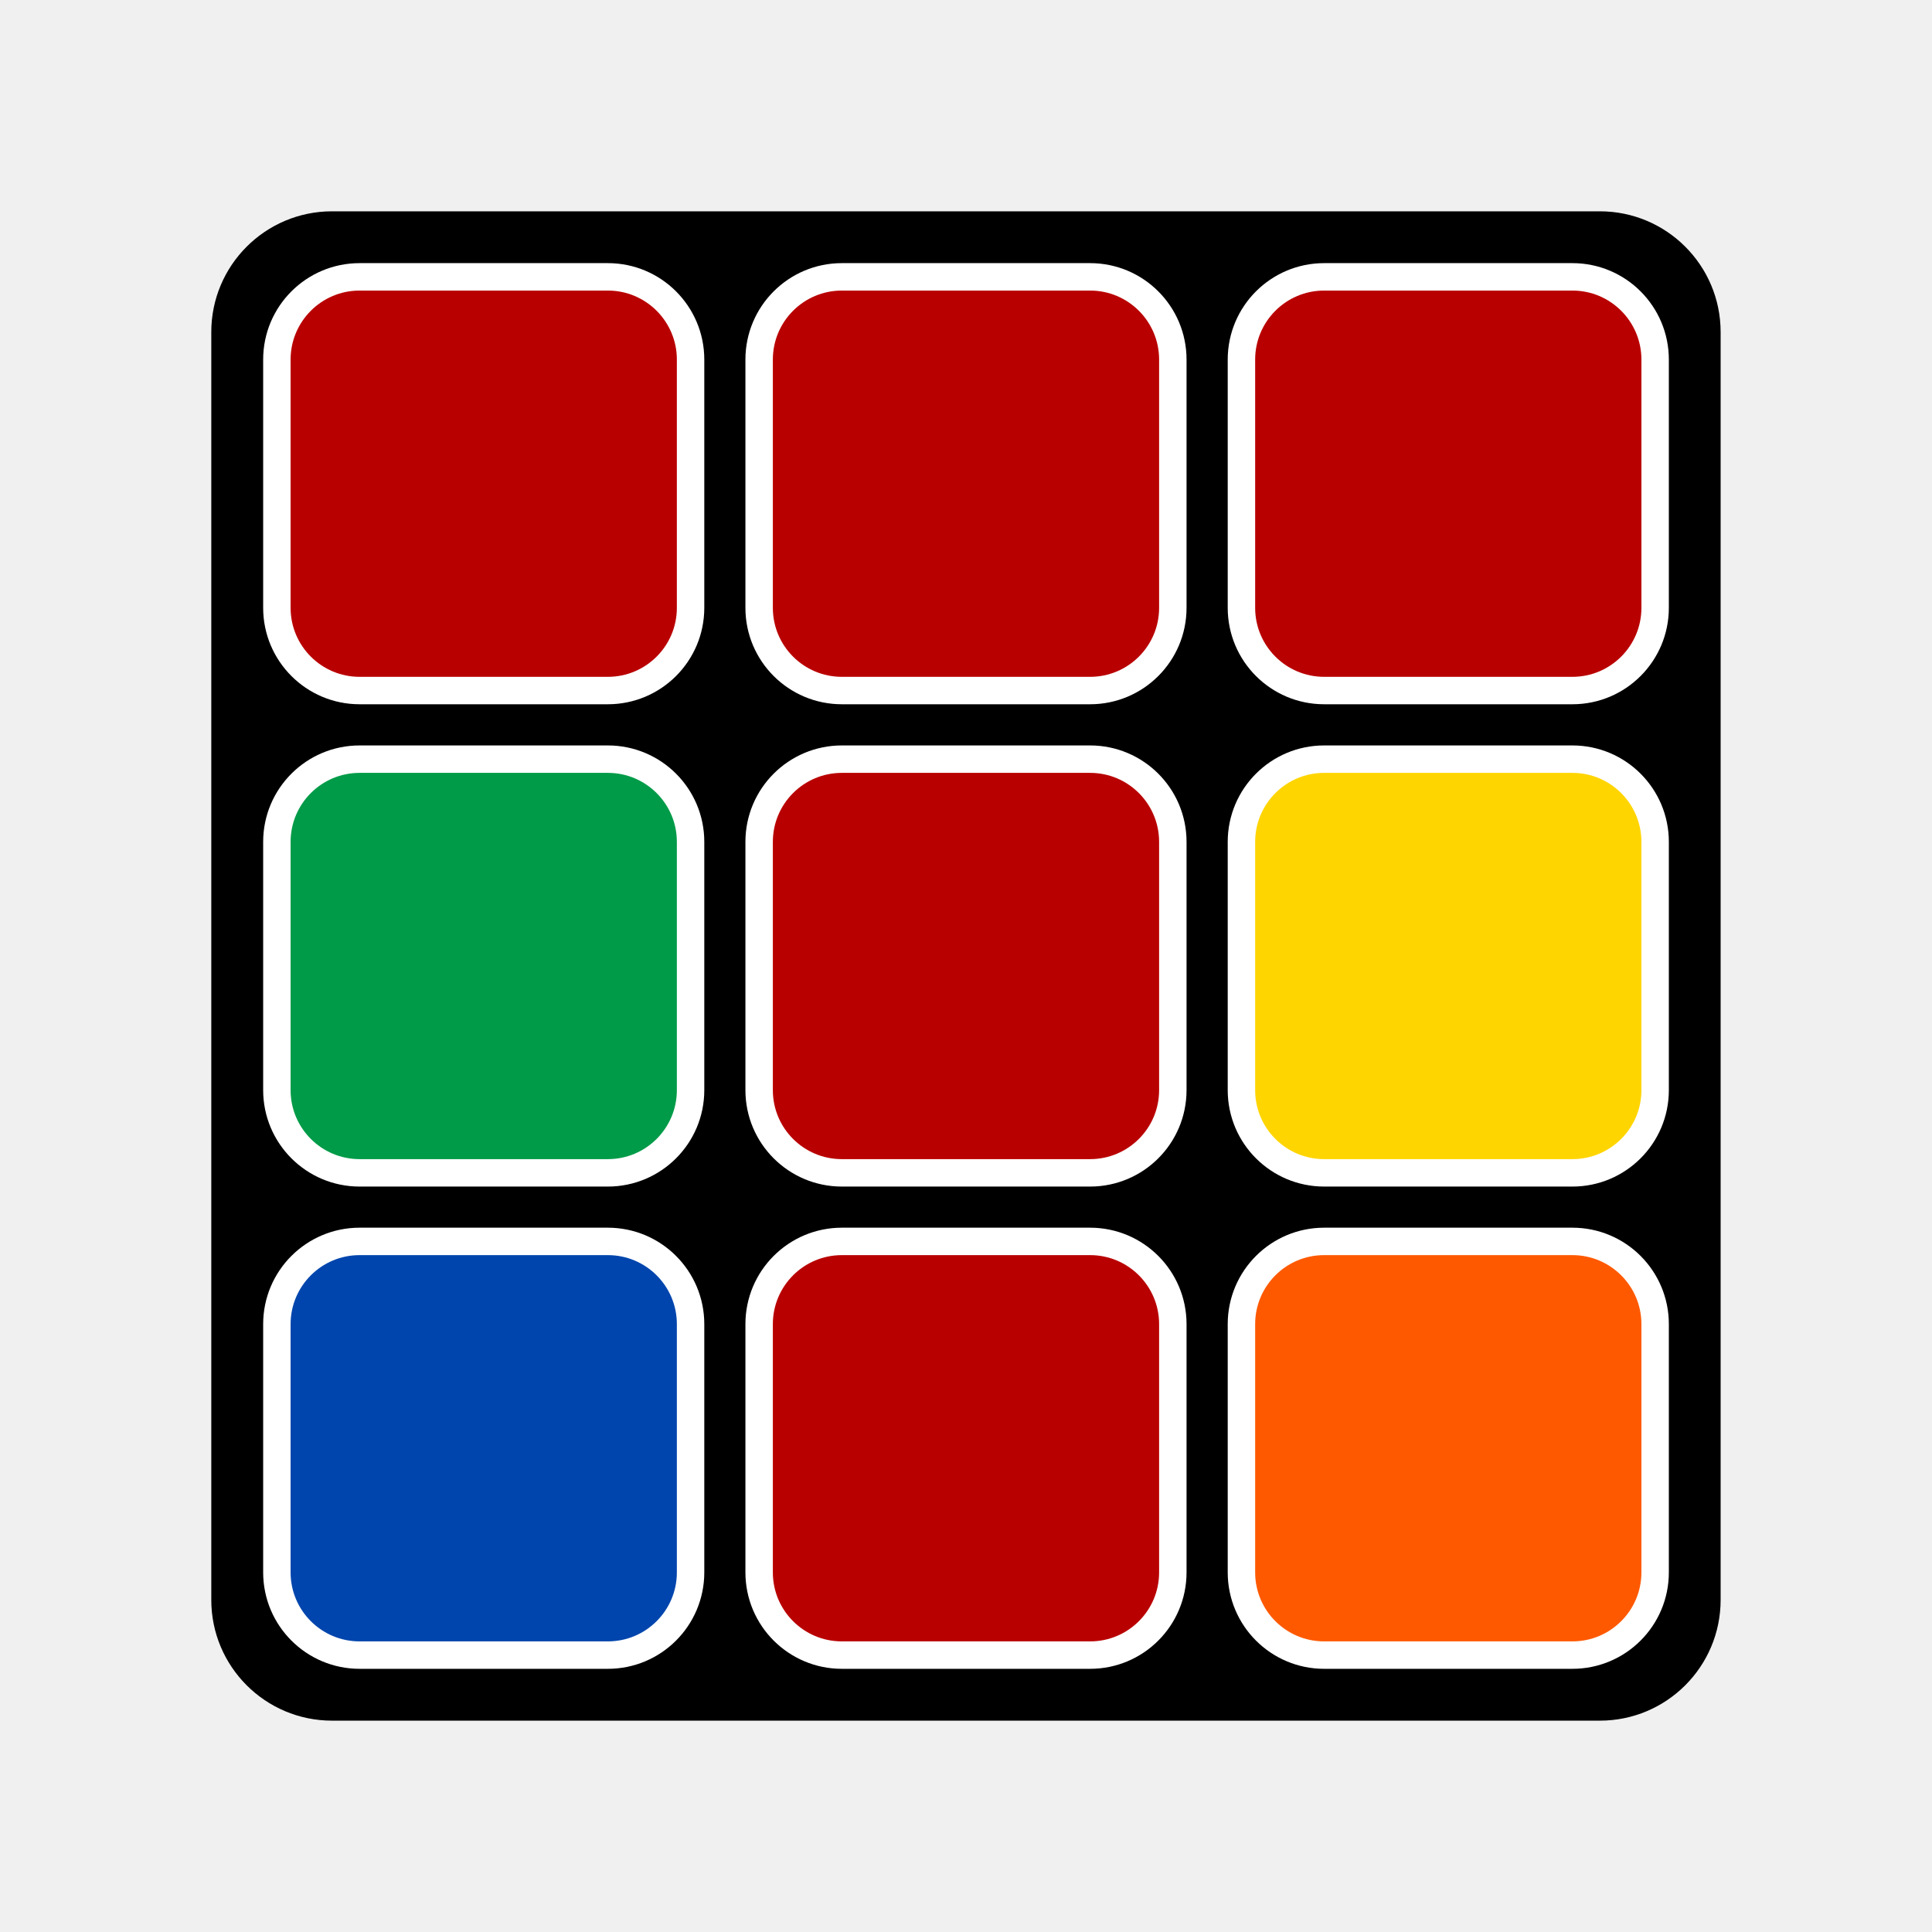
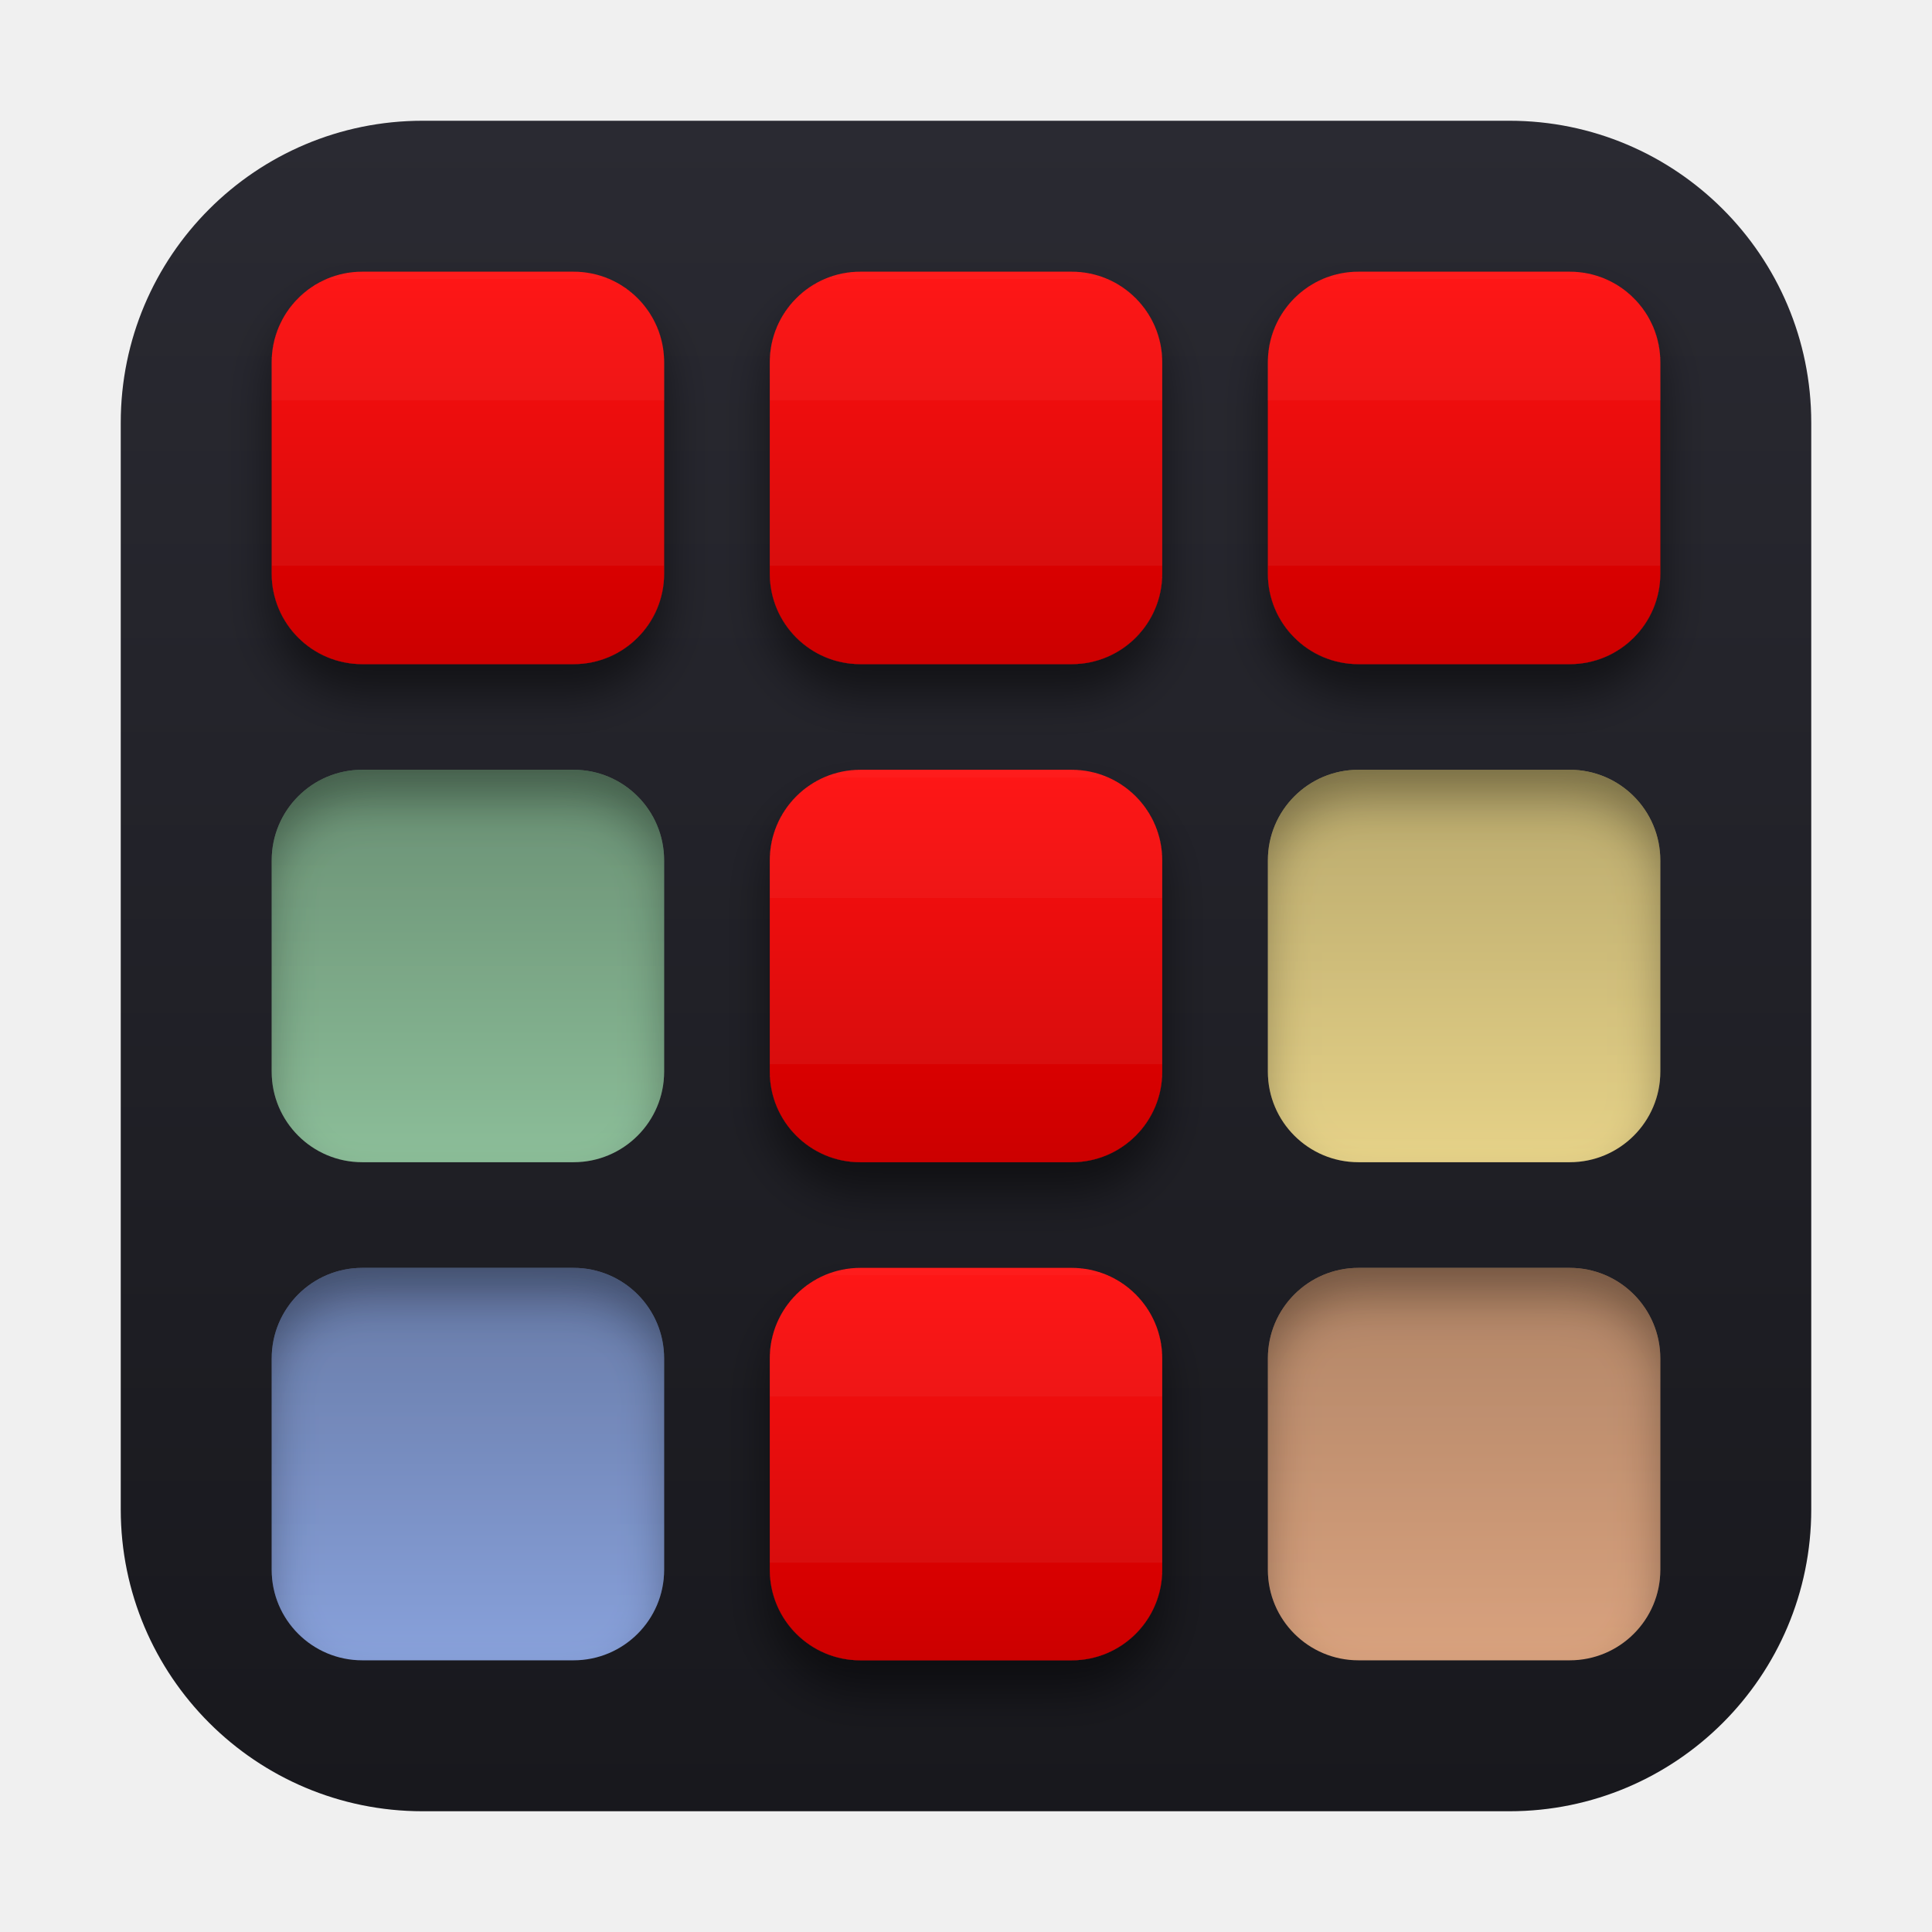
- <svg xmlns="http://www.w3.org/2000/svg" width="128" height="128" viewBox="0 0 33.867 33.867" version="1.1" id="svg1">
-   <defs id="defs1" />
-   <g id="layer1" transform="translate(-32.27917,-138.6417)">
-     <g id="g2" transform="translate(1.322916,1.322922)">
-       <rect style="fill:#000000;fill-opacity:1;stroke:none;stroke-width:0.238;stroke-opacity:0" id="rect12" width="26.458" height="26.458" x="34.66" y="141.023" rx="2.117" />
-       <g id="g1" transform="matrix(0.9090909,0,0,0.9090909,2.552586,12.22188)">
-         <rect x="36.583" y="142.945" width="7.977" height="7.977" rx="1.595" fill="#e0a3a9" id="rect2" style="fill:#b90000;fill-opacity:1;stroke:#ffffff;stroke-width:0.529;stroke-dasharray:none;stroke-opacity:1" />
-         <rect x="45.882" y="142.945" width="7.977" height="7.977" rx="1.595" fill="#A8D0B8" id="rect3" style="fill:#b90000;fill-opacity:1;stroke:#ffffff;stroke-width:0.529;stroke-dasharray:none;stroke-opacity:1" />
-         <rect x="55.182" y="142.945" width="7.977" height="7.977" rx="1.595" fill="#F0D8A8" id="rect4" style="fill:#b90000;fill-opacity:1;stroke:#ffffff;stroke-width:0.529;stroke-dasharray:none;stroke-opacity:1" />
-         <rect x="36.583" y="152.245" width="7.977" height="7.977" rx="1.595" fill="#B8A7D0" id="rect5" style="fill:#009b48;fill-opacity:1;stroke:#ffffff;stroke-width:0.529;stroke-dasharray:none;stroke-opacity:1" />
-         <rect x="45.882" y="152.245" width="7.977" height="7.977" rx="1.595" fill="#A3C1E0" id="rect6" style="fill:#b90000;fill-opacity:1;stroke:#ffffff;stroke-width:0.529;stroke-dasharray:none;stroke-opacity:1" />
-         <rect x="55.182" y="152.245" width="7.977" height="7.977" rx="1.595" fill="#E0A3A9" id="rect7" style="fill:#ffd500;fill-opacity:1;stroke:#ffffff;stroke-width:0.529;stroke-dasharray:none;stroke-opacity:1" />
-         <rect x="36.583" y="161.544" width="7.977" height="7.977" rx="1.595" fill="#F0D8A8" id="rect8" style="fill:#0045ad;fill-opacity:1;stroke:#ffffff;stroke-width:0.529;stroke-dasharray:none;stroke-opacity:1" />
-         <rect x="45.882" y="161.544" width="7.977" height="7.977" rx="1.595" fill="#B8A7D0" id="rect9" style="fill:#b90000;fill-opacity:1;stroke:#ffffff;stroke-width:0.529;stroke-dasharray:none;stroke-opacity:1" />
-         <rect x="55.182" y="161.544" width="7.977" height="7.977" rx="1.595" fill="#a8d0b8" id="rect10" style="fill:#ff5900;fill-opacity:1;stroke:#ffffff;stroke-width:0.529;stroke-dasharray:none;stroke-opacity:1" />
-       </g>
-     </g>
-   </g>
+ <svg xmlns="http://www.w3.org/2000/svg" viewBox="0 0 128 128" width="512" height="512" version="1.1" id="svg24">
+   <defs id="defs15">
+     <linearGradient id="bgGrad" x1="0%" y1="0%" x2="0%" y2="100%">
+       <stop offset="0%" stop-color="#2a2a32" id="stop1" />
+       <stop offset="100%" stop-color="#18181d" id="stop2" />
+     </linearGradient>
+     <linearGradient id="redGrad" x1="0%" y1="0%" x2="0%" y2="100%">
+       <stop offset="0%" stop-color="#ff1a1a" id="stop3" />
+       <stop offset="100%" stop-color="#cc0000" id="stop4" />
+     </linearGradient>
+     <linearGradient id="greenIndent" x1="0%" y1="0%" x2="0%" y2="100%">
+       <stop offset="0%" stop-color="#698f73" id="stop5" />
+       <stop offset="100%" stop-color="#8cbe99" id="stop6" />
+     </linearGradient>
+     <linearGradient id="yellowIndent" x1="0%" y1="0%" x2="0%" y2="100%">
+       <stop offset="0%" stop-color="#b8a86c" id="stop7" />
+       <stop offset="100%" stop-color="#e6d288" id="stop8" />
+     </linearGradient>
+     <linearGradient id="blueIndent" x1="0%" y1="0%" x2="0%" y2="100%">
+       <stop offset="0%" stop-color="#677aa6" id="stop9" />
+       <stop offset="100%" stop-color="#88a1db" id="stop10" />
+     </linearGradient>
+     <linearGradient id="orangeIndent" x1="0%" y1="0%" x2="0%" y2="100%">
+       <stop offset="0%" stop-color="#b08466" id="stop11" />
+       <stop offset="100%" stop-color="#d9a27e" id="stop12" />
+     </linearGradient>
+     <filter id="shadow" x="-0.138" y="-0.138" width="1.277" height="1.354">
+       <feGaussianBlur in="SourceAlpha" stdDeviation="1.5" result="blur" id="feGaussianBlur12" />
+       <feOffset dx="0" dy="2" result="offsetBlur" id="feOffset12" />
+       <feFlood flood-color="black" flood-opacity="0.5" result="shadowColor" id="feFlood12" />
+       <feComposite in="shadowColor" in2="offsetBlur" operator="in" result="shadow" id="feComposite12" />
+       <feMerge id="feMerge13">
+         <feMergeNode in="shadow" id="feMergeNode12" />
+         <feMergeNode in="SourceGraphic" id="feMergeNode13" />
+       </feMerge>
+     </filter>
+     <filter id="insetShadow" x="-0.138" y="-0.138" width="1.277" height="1.354">
+       <feOffset dx="0" dy="2" id="feOffset13" />
+       <feGaussianBlur stdDeviation="1.5" result="offset-blur" id="feGaussianBlur13" />
+       <feComposite operator="out" in="SourceGraphic" in2="offset-blur" result="inverse" id="feComposite13" />
+       <feFlood flood-color="black" flood-opacity="0.6" result="color" id="feFlood13" />
+       <feComposite operator="in" in="color" in2="inverse" result="shadow" id="feComposite14" />
+       <feComposite operator="over" in="shadow" in2="SourceGraphic" id="feComposite15" />
+     </filter>
+   </defs>
+   <rect x="8" y="8" width="112" height="112" rx="20" fill="url(#bgGrad)" id="rect15" />
+   <rect x="18" y="18" width="26" height="26" rx="6" fill="url(#redGrad)" filter="url(#shadow)" id="rect16" />
+   <rect x="51" y="18" width="26" height="26" rx="6" fill="url(#redGrad)" filter="url(#shadow)" id="rect17" />
+   <rect x="84" y="18" width="26" height="26" rx="6" fill="url(#redGrad)" filter="url(#shadow)" id="rect18" />
+   <rect x="18" y="51" width="26" height="26" rx="6" fill="url(#greenIndent)" filter="url(#insetShadow)" id="rect19" />
+   <rect x="51" y="51" width="26" height="26" rx="6" fill="url(#redGrad)" filter="url(#shadow)" id="rect20" />
+   <rect x="84" y="51" width="26" height="26" rx="6" fill="url(#yellowIndent)" filter="url(#insetShadow)" id="rect21" />
+   <rect x="18" y="84" width="26" height="26" rx="6" fill="url(#blueIndent)" filter="url(#insetShadow)" id="rect22" />
+   <rect x="51" y="84" width="26" height="26" rx="6" fill="url(#redGrad)" filter="url(#shadow)" id="rect23" />
+   <rect x="84" y="84" width="26" height="26" rx="6" fill="url(#orangeIndent)" filter="url(#insetShadow)" id="rect24" />
</svg>
